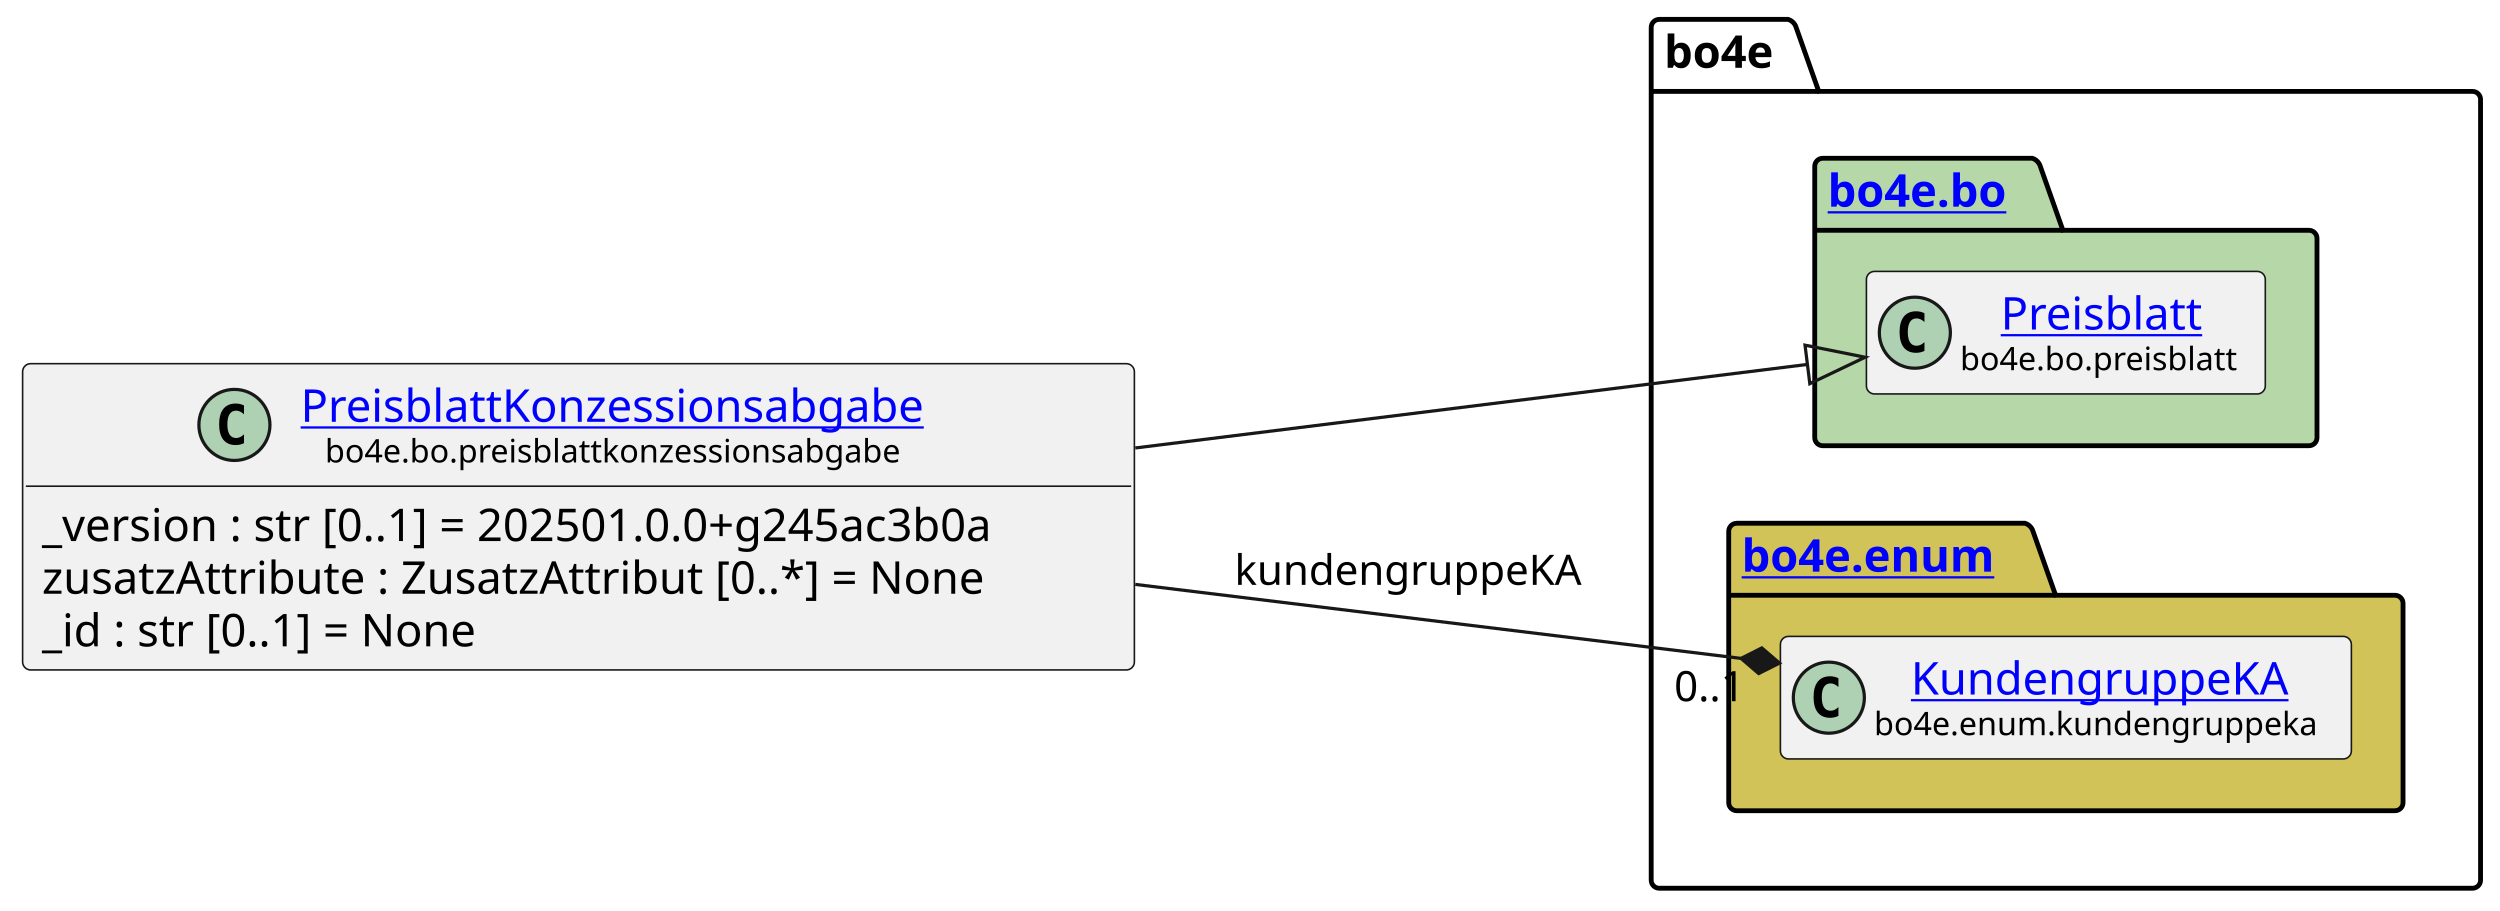
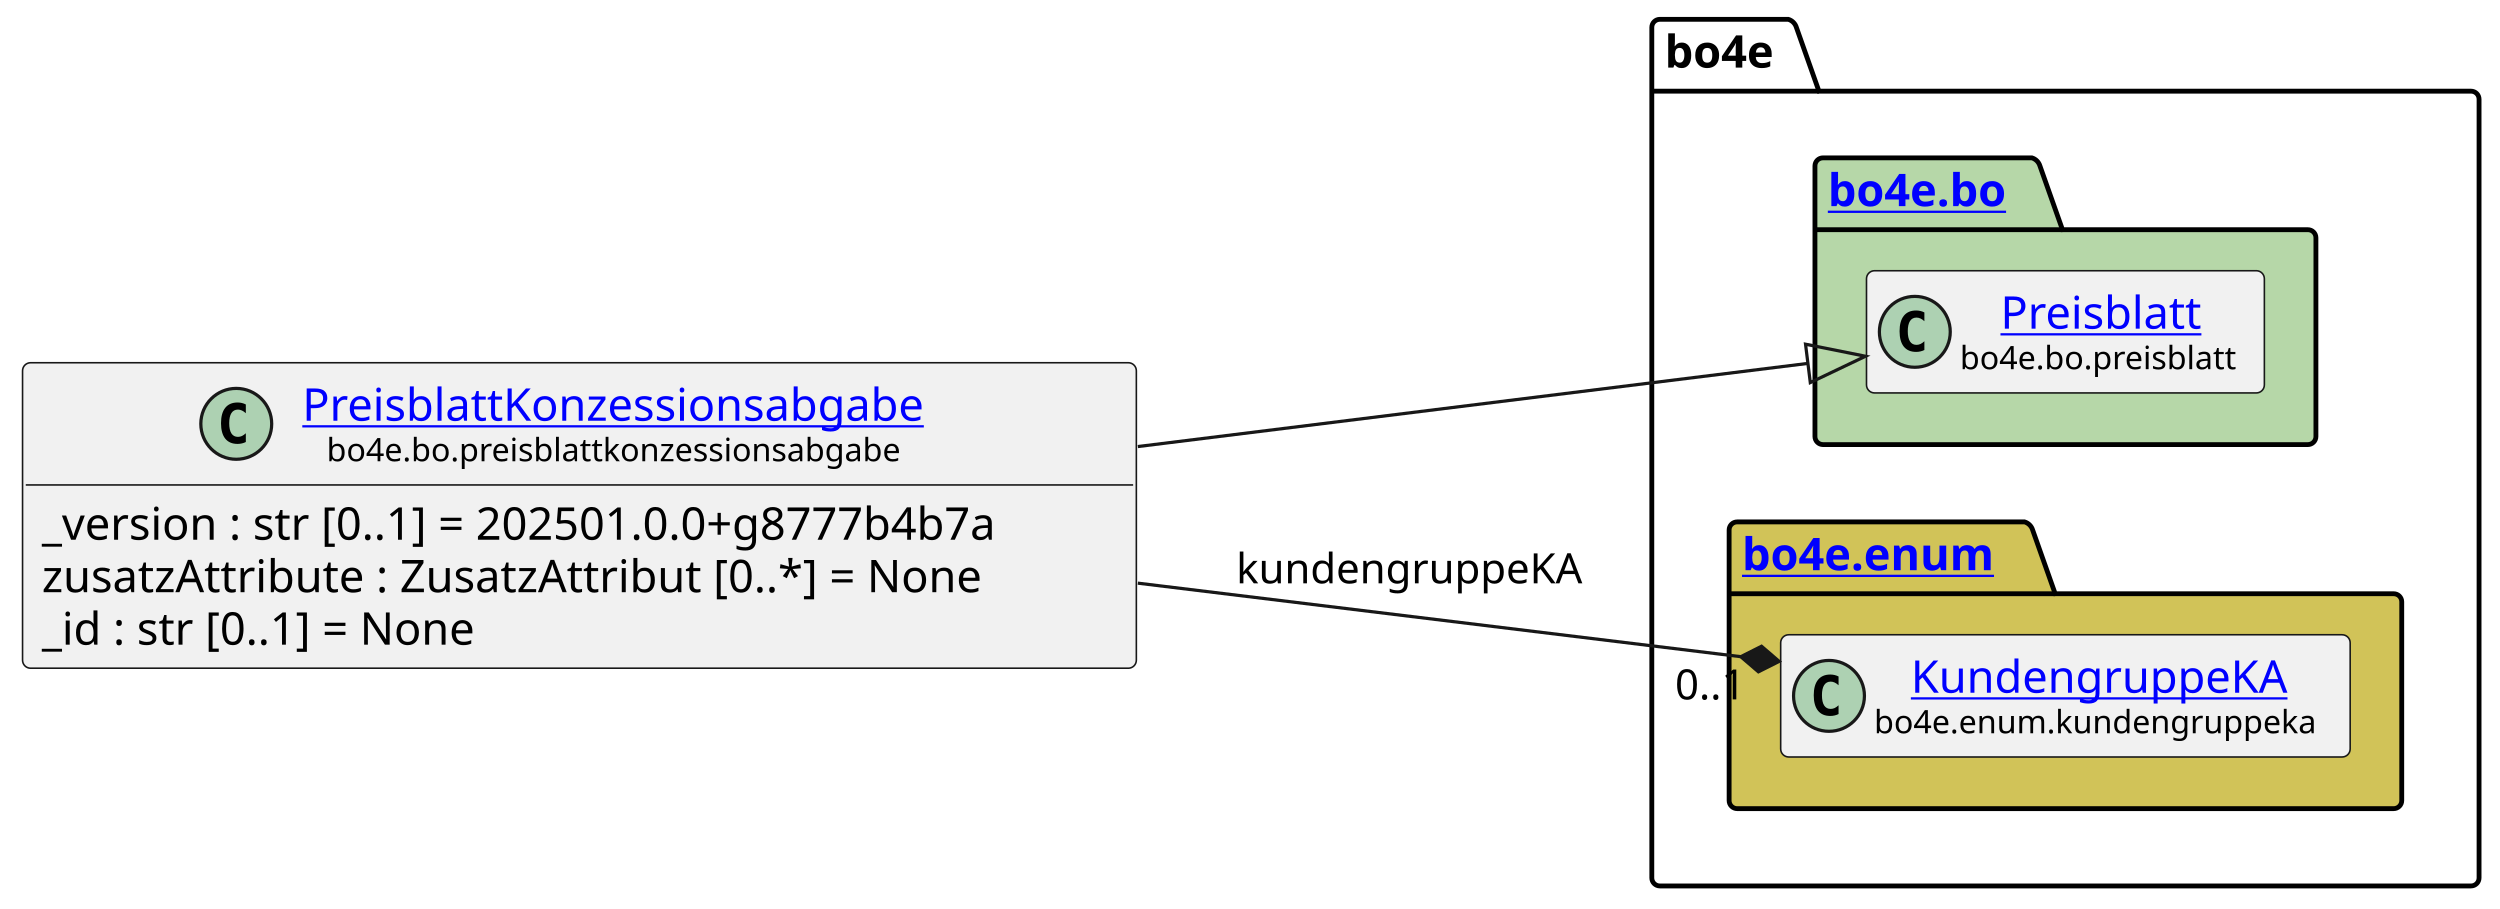
- <svg xmlns="http://www.w3.org/2000/svg" xmlns:xlink="http://www.w3.org/1999/xlink" contentStyleType="text/css" data-diagram-type="CLASS" height="282px" preserveAspectRatio="none" style="width:774px;height:282px;background:#FFFFFF;" version="1.1" viewBox="0 0 774 282" width="774px" zoomAndPan="magnify">
+ <svg xmlns="http://www.w3.org/2000/svg" xmlns:xlink="http://www.w3.org/1999/xlink" contentStyleType="text/css" data-diagram-type="CLASS" height="282px" preserveAspectRatio="none" style="width:776px;height:282px;background:#FFFFFF;" version="1.1" viewBox="0 0 776 282" width="776px" zoomAndPan="magnify">
  <defs />
  <g>
    <g class="cluster" data-entity="bo4e" data-source-line="10" data-uid="ent0005" id="cluster_bo4e">
-       <path d="M513.71,6 L553.586,6 A3.75,3.75 0 0 1 556.086,8.5 L563.086,28.297 L765.48,28.297 A2.5,2.5 0 0 1 767.98,30.797 L767.98,272.5 A2.5,2.5 0 0 1 765.48,275 L513.71,275 A2.5,2.5 0 0 1 511.21,272.5 L511.21,8.5 A2.5,2.5 0 0 1 513.71,6" fill="none" style="stroke:#000000;stroke-width:1.5;" />
-       <line style="stroke:#000000;stroke-width:1.5;" x1="511.21" x2="563.086" y1="28.297" y2="28.297" />
-       <text fill="#000000" font-family="sans-serif" font-size="14" font-weight="bold" lengthAdjust="spacing" textLength="38.876" x="515.21" y="20.995">bo4e</text>
+       <path d="M515.22,6 L555.096,6 A3.75,3.75 0 0 1 557.596,8.5 L564.596,28.297 L767,28.297 A2.5,2.5 0 0 1 769.5,30.797 L769.5,272.5 A2.5,2.5 0 0 1 767,275 L515.22,275 A2.5,2.5 0 0 1 512.72,272.5 L512.72,8.5 A2.5,2.5 0 0 1 515.22,6" fill="none" style="stroke:#000000;stroke-width:1.5;" />
+       <line style="stroke:#000000;stroke-width:1.5;" x1="512.72" x2="564.596" y1="28.297" y2="28.297" />
+       <text fill="#000000" font-family="sans-serif" font-size="14" font-weight="bold" lengthAdjust="spacing" textLength="38.876" x="516.72" y="20.995">bo4e</text>
    </g>
    <g class="cluster" data-entity="bo" data-source-line="9" data-uid="ent0003" id="cluster_bo">
-       <path d="M564.34,49 L629.174,49 A3.75,3.75 0 0 1 631.674,51.5 L638.674,71.297 L714.84,71.297 A2.5,2.5 0 0 1 717.34,73.797 L717.34,135.5 A2.5,2.5 0 0 1 714.84,138 L564.34,138 A2.5,2.5 0 0 1 561.84,135.5 L561.84,51.5 A2.5,2.5 0 0 1 564.34,49" fill="#B6D7A8" style="stroke:#000000;stroke-width:1.5;" />
-       <line style="stroke:#000000;stroke-width:1.5;" x1="561.84" x2="638.674" y1="71.297" y2="71.297" />
+       <path d="M565.86,49 L630.694,49 A3.75,3.75 0 0 1 633.194,51.5 L640.194,71.297 L716.36,71.297 A2.5,2.5 0 0 1 718.86,73.797 L718.86,135.5 A2.5,2.5 0 0 1 716.36,138 L565.86,138 A2.5,2.5 0 0 1 563.36,135.5 L563.36,51.5 A2.5,2.5 0 0 1 565.86,49" fill="#B6D7A8" style="stroke:#000000;stroke-width:1.5;" />
+       <line style="stroke:#000000;stroke-width:1.5;" x1="563.36" x2="640.194" y1="71.297" y2="71.297" />
      <a href="file:////home/runner/work/BO4E-python/BO4E-python/docs/../.tox/docs/tmp/html/api/bo4e.bo.html" target="_top" title="file:////home/runner/work/BO4E-python/BO4E-python/docs/../.tox/docs/tmp/html/api/bo4e.bo.html" xlink:actuate="onRequest" xlink:href="file:////home/runner/work/BO4E-python/BO4E-python/docs/../.tox/docs/tmp/html/api/bo4e.bo.html" xlink:show="new" xlink:title="file:////home/runner/work/BO4E-python/BO4E-python/docs/../.tox/docs/tmp/html/api/bo4e.bo.html" xlink:type="simple">
-         <text fill="#0000FF" font-family="sans-serif" font-size="14" font-weight="bold" lengthAdjust="spacing" text-decoration="underline" textLength="63.834" x="565.84" y="63.995">bo4e.bo</text>
+         <text fill="#0000FF" font-family="sans-serif" font-size="14" font-weight="bold" lengthAdjust="spacing" text-decoration="underline" textLength="63.834" x="567.36" y="63.995">bo4e.bo</text>
      </a>
    </g>
    <g class="cluster" data-entity="enum" data-source-line="12" data-uid="ent0006" id="cluster_enum">
-       <path d="M537.71,162 L626.921,162 A3.75,3.75 0 0 1 629.421,164.5 L636.421,184.297 L741.48,184.297 A2.5,2.5 0 0 1 743.98,186.797 L743.98,248.5 A2.5,2.5 0 0 1 741.48,251 L537.71,251 A2.5,2.5 0 0 1 535.21,248.5 L535.21,164.5 A2.5,2.5 0 0 1 537.71,162" fill="#D1C358" style="stroke:#000000;stroke-width:1.5;" />
-       <line style="stroke:#000000;stroke-width:1.5;" x1="535.21" x2="636.421" y1="184.297" y2="184.297" />
+       <path d="M539.22,162 L628.431,162 A3.75,3.75 0 0 1 630.931,164.5 L637.931,184.297 L743,184.297 A2.5,2.5 0 0 1 745.5,186.797 L745.5,248.5 A2.5,2.5 0 0 1 743,251 L539.22,251 A2.5,2.5 0 0 1 536.72,248.5 L536.72,164.5 A2.5,2.5 0 0 1 539.22,162" fill="#D1C358" style="stroke:#000000;stroke-width:1.5;" />
+       <line style="stroke:#000000;stroke-width:1.5;" x1="536.72" x2="637.931" y1="184.297" y2="184.297" />
      <a href="file:////home/runner/work/BO4E-python/BO4E-python/docs/../.tox/docs/tmp/html/api/bo4e.enum.html" target="_top" title="file:////home/runner/work/BO4E-python/BO4E-python/docs/../.tox/docs/tmp/html/api/bo4e.enum.html" xlink:actuate="onRequest" xlink:href="file:////home/runner/work/BO4E-python/BO4E-python/docs/../.tox/docs/tmp/html/api/bo4e.enum.html" xlink:show="new" xlink:title="file:////home/runner/work/BO4E-python/BO4E-python/docs/../.tox/docs/tmp/html/api/bo4e.enum.html" xlink:type="simple">
-         <text fill="#0000FF" font-family="sans-serif" font-size="14" font-weight="bold" lengthAdjust="spacing" text-decoration="underline" textLength="88.211" x="539.21" y="176.995">bo4e.enum</text>
+         <text fill="#0000FF" font-family="sans-serif" font-size="14" font-weight="bold" lengthAdjust="spacing" text-decoration="underline" textLength="88.211" x="540.72" y="176.995">bo4e.enum</text>
      </a>
    </g>
    <g class="entity" data-entity="Preisblatt" data-source-line="10" data-uid="ent0004" id="entity_Preisblatt">
-       <rect fill="#F1F1F1" height="37.938" rx="2.5" ry="2.5" style="stroke:#181818;stroke-width:0.5;" width="123.499" x="577.84" y="84.03" />
-       <ellipse cx="592.84" cy="102.999" fill="#ADD1B2" rx="11" ry="11" style="stroke:#181818;stroke-width:1;" />
-       <path d="M595.809,108.639 Q595.231,108.936 594.59,109.077 Q593.949,109.233 593.246,109.233 Q590.746,109.233 589.418,107.593 Q588.106,105.936 588.106,102.811 Q588.106,99.686 589.418,98.03 Q590.746,96.374 593.246,96.374 Q593.949,96.374 594.59,96.53 Q595.246,96.686 595.809,96.983 L595.809,99.702 Q595.184,99.124 594.59,98.858 Q593.996,98.577 593.371,98.577 Q592.028,98.577 591.34,99.655 Q590.653,100.718 590.653,102.811 Q590.653,104.905 591.34,105.983 Q592.028,107.046 593.371,107.046 Q593.996,107.046 594.59,106.78 Q595.184,106.499 595.809,105.921 L595.809,108.639 Z " fill="#000000" />
+       <rect fill="#F1F1F1" height="37.938" rx="2.5" ry="2.5" style="stroke:#181818;stroke-width:0.5;" width="123.499" x="579.36" y="84.03" />
+       <ellipse cx="594.36" cy="102.999" fill="#ADD1B2" rx="11" ry="11" style="stroke:#181818;stroke-width:1;" />
+       <path d="M597.329,108.639 Q596.751,108.936 596.11,109.077 Q595.469,109.233 594.766,109.233 Q592.266,109.233 590.938,107.593 Q589.626,105.936 589.626,102.811 Q589.626,99.686 590.938,98.03 Q592.266,96.374 594.766,96.374 Q595.469,96.374 596.11,96.53 Q596.766,96.686 597.329,96.983 L597.329,99.702 Q596.704,99.124 596.11,98.858 Q595.516,98.577 594.891,98.577 Q593.548,98.577 592.86,99.655 Q592.173,100.718 592.173,102.811 Q592.173,104.905 592.86,105.983 Q593.548,107.046 594.891,107.046 Q595.516,107.046 596.11,106.78 Q596.704,106.499 597.329,105.921 L597.329,108.639 Z " fill="#000000" />
      <a href="file:////home/runner/work/BO4E-python/BO4E-python/docs/../.tox/docs/tmp/html/api/bo4e.bo.html#bo4e.bo.preisblatt.Preisblatt" target="_top" title="file:////home/runner/work/BO4E-python/BO4E-python/docs/../.tox/docs/tmp/html/api/bo4e.bo.html#bo4e.bo.preisblatt.Preisblatt" xlink:actuate="onRequest" xlink:href="file:////home/runner/work/BO4E-python/BO4E-python/docs/../.tox/docs/tmp/html/api/bo4e.bo.html#bo4e.bo.preisblatt.Preisblatt" xlink:show="new" xlink:title="file:////home/runner/work/BO4E-python/BO4E-python/docs/../.tox/docs/tmp/html/api/bo4e.bo.html#bo4e.bo.preisblatt.Preisblatt" xlink:type="simple">
-         <text fill="#0000FF" font-family="sans-serif" font-size="14" lengthAdjust="spacing" text-decoration="underline" textLength="66.329" x="619.425" y="102.025">Preisblatt</text>
+         <text fill="#0000FF" font-family="sans-serif" font-size="14" lengthAdjust="spacing" text-decoration="underline" textLength="66.329" x="620.945" y="102.025">Preisblatt</text>
      </a>
-       <text fill="#000000" font-family="sans-serif" font-size="10" lengthAdjust="spacing" textLength="91.499" x="606.84" y="114.609">bo4e.bo.preisblatt</text>
+       <text fill="#000000" font-family="sans-serif" font-size="10" lengthAdjust="spacing" textLength="91.499" x="608.36" y="114.609">bo4e.bo.preisblatt</text>
    </g>
    <g class="entity" data-entity="KundengruppeKA" data-source-line="13" data-uid="ent0007" id="entity_KundengruppeKA">
-       <rect fill="#F1F1F1" height="37.938" rx="2.5" ry="2.5" style="stroke:#181818;stroke-width:0.5;" width="176.775" x="551.21" y="197.03" />
-       <ellipse cx="566.21" cy="215.999" fill="#ADD1B2" rx="11" ry="11" style="stroke:#181818;stroke-width:1;" />
-       <path d="M569.179,221.639 Q568.601,221.936 567.96,222.077 Q567.319,222.233 566.616,222.233 Q564.116,222.233 562.788,220.593 Q561.476,218.936 561.476,215.811 Q561.476,212.686 562.788,211.03 Q564.116,209.374 566.616,209.374 Q567.319,209.374 567.96,209.53 Q568.616,209.686 569.179,209.983 L569.179,212.702 Q568.554,212.124 567.96,211.858 Q567.366,211.577 566.741,211.577 Q565.398,211.577 564.71,212.655 Q564.023,213.718 564.023,215.811 Q564.023,217.905 564.71,218.983 Q565.398,220.046 566.741,220.046 Q567.366,220.046 567.96,219.78 Q568.554,219.499 569.179,218.921 L569.179,221.639 Z " fill="#000000" />
+       <rect fill="#F1F1F1" height="37.938" rx="2.5" ry="2.5" style="stroke:#181818;stroke-width:0.5;" width="176.775" x="552.72" y="197.03" />
+       <ellipse cx="567.72" cy="215.999" fill="#ADD1B2" rx="11" ry="11" style="stroke:#181818;stroke-width:1;" />
+       <path d="M570.689,221.639 Q570.111,221.936 569.47,222.077 Q568.829,222.233 568.126,222.233 Q565.626,222.233 564.298,220.593 Q562.986,218.936 562.986,215.811 Q562.986,212.686 564.298,211.03 Q565.626,209.374 568.126,209.374 Q568.829,209.374 569.47,209.53 Q570.126,209.686 570.689,209.983 L570.689,212.702 Q570.064,212.124 569.47,211.858 Q568.876,211.577 568.251,211.577 Q566.908,211.577 566.22,212.655 Q565.533,213.718 565.533,215.811 Q565.533,217.905 566.22,218.983 Q566.908,220.046 568.251,220.046 Q568.876,220.046 569.47,219.78 Q570.064,219.499 570.689,218.921 L570.689,221.639 Z " fill="#000000" />
      <a href="file:////home/runner/work/BO4E-python/BO4E-python/docs/../.tox/docs/tmp/html/api/bo4e.enum.html#bo4e.enum.kundengruppeka.KundengruppeKA" target="_top" title="file:////home/runner/work/BO4E-python/BO4E-python/docs/../.tox/docs/tmp/html/api/bo4e.enum.html#bo4e.enum.kundengruppeka.KundengruppeKA" xlink:actuate="onRequest" xlink:href="file:////home/runner/work/BO4E-python/BO4E-python/docs/../.tox/docs/tmp/html/api/bo4e.enum.html#bo4e.enum.kundengruppeka.KundengruppeKA" xlink:show="new" xlink:title="file:////home/runner/work/BO4E-python/BO4E-python/docs/../.tox/docs/tmp/html/api/bo4e.enum.html#bo4e.enum.kundengruppeka.KundengruppeKA" xlink:type="simple">
-         <text fill="#0000FF" font-family="sans-serif" font-size="14" lengthAdjust="spacing" text-decoration="underline" textLength="121.96" x="591.618" y="215.025">KundengruppeKA</text>
+         <text fill="#0000FF" font-family="sans-serif" font-size="14" lengthAdjust="spacing" text-decoration="underline" textLength="121.96" x="593.128" y="215.025">KundengruppeKA</text>
      </a>
-       <text fill="#000000" font-family="sans-serif" font-size="10" lengthAdjust="spacing" textLength="144.775" x="580.21" y="227.609">bo4e.enum.kundengruppeka</text>
+       <text fill="#000000" font-family="sans-serif" font-size="10" lengthAdjust="spacing" textLength="144.775" x="581.72" y="227.609">bo4e.enum.kundengruppeka</text>
    </g>
    <g class="entity" data-entity="PreisblattKonzessionsabgabe" data-source-line="3" data-uid="ent0002" id="entity_PreisblattKonzessionsabgabe">
-       <rect fill="#F1F1F1" height="94.828" rx="2.5" ry="2.5" style="stroke:#181818;stroke-width:0.5;" width="344.206" x="7" y="112.59" />
-       <ellipse cx="72.577" cy="131.559" fill="#ADD1B2" rx="11" ry="11" style="stroke:#181818;stroke-width:1;" />
-       <path d="M75.546,137.199 Q74.968,137.496 74.327,137.637 Q73.686,137.793 72.983,137.793 Q70.483,137.793 69.155,136.153 Q67.843,134.496 67.843,131.371 Q67.843,128.246 69.155,126.59 Q70.483,124.934 72.983,124.934 Q73.686,124.934 74.327,125.09 Q74.983,125.246 75.546,125.543 L75.546,128.262 Q74.921,127.684 74.327,127.418 Q73.733,127.137 73.108,127.137 Q71.765,127.137 71.077,128.215 Q70.39,129.278 70.39,131.371 Q70.39,133.465 71.077,134.543 Q71.765,135.606 73.108,135.606 Q73.733,135.606 74.327,135.34 Q74.921,135.059 75.546,134.481 L75.546,137.199 Z " fill="#000000" />
+       <rect fill="#F1F1F1" height="94.828" rx="2.5" ry="2.5" style="stroke:#181818;stroke-width:0.5;" width="345.724" x="7" y="112.59" />
+       <ellipse cx="73.336" cy="131.559" fill="#ADD1B2" rx="11" ry="11" style="stroke:#181818;stroke-width:1;" />
+       <path d="M76.305,137.199 Q75.727,137.496 75.086,137.637 Q74.445,137.793 73.742,137.793 Q71.242,137.793 69.914,136.153 Q68.602,134.496 68.602,131.371 Q68.602,128.246 69.914,126.59 Q71.242,124.934 73.742,124.934 Q74.445,124.934 75.086,125.09 Q75.742,125.246 76.305,125.543 L76.305,128.262 Q75.68,127.684 75.086,127.418 Q74.492,127.137 73.867,127.137 Q72.523,127.137 71.836,128.215 Q71.148,129.278 71.148,131.371 Q71.148,133.465 71.836,134.543 Q72.523,135.606 73.867,135.606 Q74.492,135.606 75.086,135.34 Q75.68,135.059 76.305,134.481 L76.305,137.199 Z " fill="#000000" />
      <a href="file:////home/runner/work/BO4E-python/BO4E-python/docs/../.tox/docs/tmp/html/api/bo4e.bo.html#bo4e.bo.preisblattkonzessionsabgabe.PreisblattKonzessionsabgabe" target="_top" title="file:////home/runner/work/BO4E-python/BO4E-python/docs/../.tox/docs/tmp/html/api/bo4e.bo.html#bo4e.bo.preisblattkonzessionsabgabe.PreisblattKonzessionsabgabe" xlink:actuate="onRequest" xlink:href="file:////home/runner/work/BO4E-python/BO4E-python/docs/../.tox/docs/tmp/html/api/bo4e.bo.html#bo4e.bo.preisblattkonzessionsabgabe.PreisblattKonzessionsabgabe" xlink:show="new" xlink:title="file:////home/runner/work/BO4E-python/BO4E-python/docs/../.tox/docs/tmp/html/api/bo4e.bo.html#bo4e.bo.preisblattkonzessionsabgabe.PreisblattKonzessionsabgabe" xlink:type="simple">
-         <text fill="#0000FF" font-family="sans-serif" font-size="14" lengthAdjust="spacing" text-decoration="underline" textLength="204.552" x="93.077" y="130.585">PreisblattKonzessionsabgabe</text>
+         <text fill="#0000FF" font-family="sans-serif" font-size="14" lengthAdjust="spacing" text-decoration="underline" textLength="204.552" x="93.836" y="130.585">PreisblattKonzessionsabgabe</text>
      </a>
-       <text fill="#000000" font-family="sans-serif" font-size="10" lengthAdjust="spacing" textLength="189.463" x="100.622" y="143.169">bo4e.bo.preisblattkonzessionsabgabe</text>
-       <line style="stroke:#181818;stroke-width:0.5;" x1="8" x2="350.206" y1="150.528" y2="150.528" />
-       <text fill="#000000" font-family="sans-serif" font-size="14" lengthAdjust="spacing" textLength="332.206" x="13" y="167.523">_version : str [0..1] = 202501.0.0+g245ac3b0a</text>
+       <text fill="#000000" font-family="sans-serif" font-size="10" lengthAdjust="spacing" textLength="189.463" x="101.38" y="143.169">bo4e.bo.preisblattkonzessionsabgabe</text>
+       <line style="stroke:#181818;stroke-width:0.5;" x1="8" x2="351.724" y1="150.528" y2="150.528" />
+       <text fill="#000000" font-family="sans-serif" font-size="14" lengthAdjust="spacing" textLength="333.724" x="13" y="167.523">_version : str [0..1] = 202501.0.0+g8777b4b7a</text>
      <text fill="#000000" font-family="sans-serif" font-size="14" lengthAdjust="spacing" textLength="318.575" x="13" y="183.82">zusatzAttribute : ZusatzAttribut [0..*] = None</text>
      <text fill="#000000" font-family="sans-serif" font-size="14" lengthAdjust="spacing" textLength="151.177" x="13" y="200.116">_id : str [0..1] = None</text>
    </g>
    <g class="link" data-entity-1="PreisblattKonzessionsabgabe" data-entity-2="Preisblatt" data-source-line="16" data-uid="lnk8" id="link_PreisblattKonzessionsabgabe_Preisblatt">
-       <path codeLine="16" d="M351.48,138.69 C430.71,128.84 501.948,119.992 559.578,112.822" fill="none" id="PreisblattKonzessionsabgabe-to-Preisblatt" style="stroke:#181818;stroke-width:1;" />
-       <polygon fill="none" points="577.44,110.6,558.837,106.868,560.318,118.776,577.44,110.6" style="stroke:#181818;stroke-width:1;" />
+       <path codeLine="16" d="M353.18,138.61 C432.46,128.77 503.617,119.936 561.177,112.796" fill="none" id="PreisblattKonzessionsabgabe-to-Preisblatt" style="stroke:#181818;stroke-width:1;" />
+       <polygon fill="none" points="579.04,110.58,560.438,106.841,561.915,118.75,579.04,110.58" style="stroke:#181818;stroke-width:1;" />
    </g>
    <g class="link" data-entity-1="PreisblattKonzessionsabgabe" data-entity-2="KundengruppeKA" data-source-line="17" data-uid="lnk9" id="link_PreisblattKonzessionsabgabe_KundengruppeKA">
-       <path codeLine="17" d="M351.48,180.93 C419.39,189.23 482.638,196.956 539.018,203.836" fill="none" id="PreisblattKonzessionsabgabe-to-KundengruppeKA" style="stroke:#181818;stroke-width:1;" />
-       <polygon fill="#181818" points="550.93,205.29,545.459,200.593,539.018,203.836,544.49,208.534,550.93,205.29" style="stroke:#181818;stroke-width:1;" />
-       <text fill="#000000" font-family="sans-serif" font-size="13" lengthAdjust="spacing" textLength="112.252" x="382.21" y="181.067">kundengruppeKA</text>
-       <text fill="#000000" font-family="sans-serif" font-size="13" lengthAdjust="spacing" textLength="24.807" x="518.313" y="217.087">0..1</text>
+       <path codeLine="17" d="M353.18,181.01 C421.01,189.28 484.048,196.966 540.338,203.836" fill="none" id="PreisblattKonzessionsabgabe-to-KundengruppeKA" style="stroke:#181818;stroke-width:1;" />
+       <polygon fill="#181818" points="552.25,205.29,546.779,200.593,540.338,203.836,545.81,208.534,552.25,205.29" style="stroke:#181818;stroke-width:1;" />
+       <text fill="#000000" font-family="sans-serif" font-size="13" lengthAdjust="spacing" textLength="112.252" x="383.72" y="181.067">kundengruppeKA</text>
+       <text fill="#000000" font-family="sans-serif" font-size="13" lengthAdjust="spacing" textLength="24.807" x="519.931" y="217.097">0..1</text>
    </g>
  </g>
</svg>
